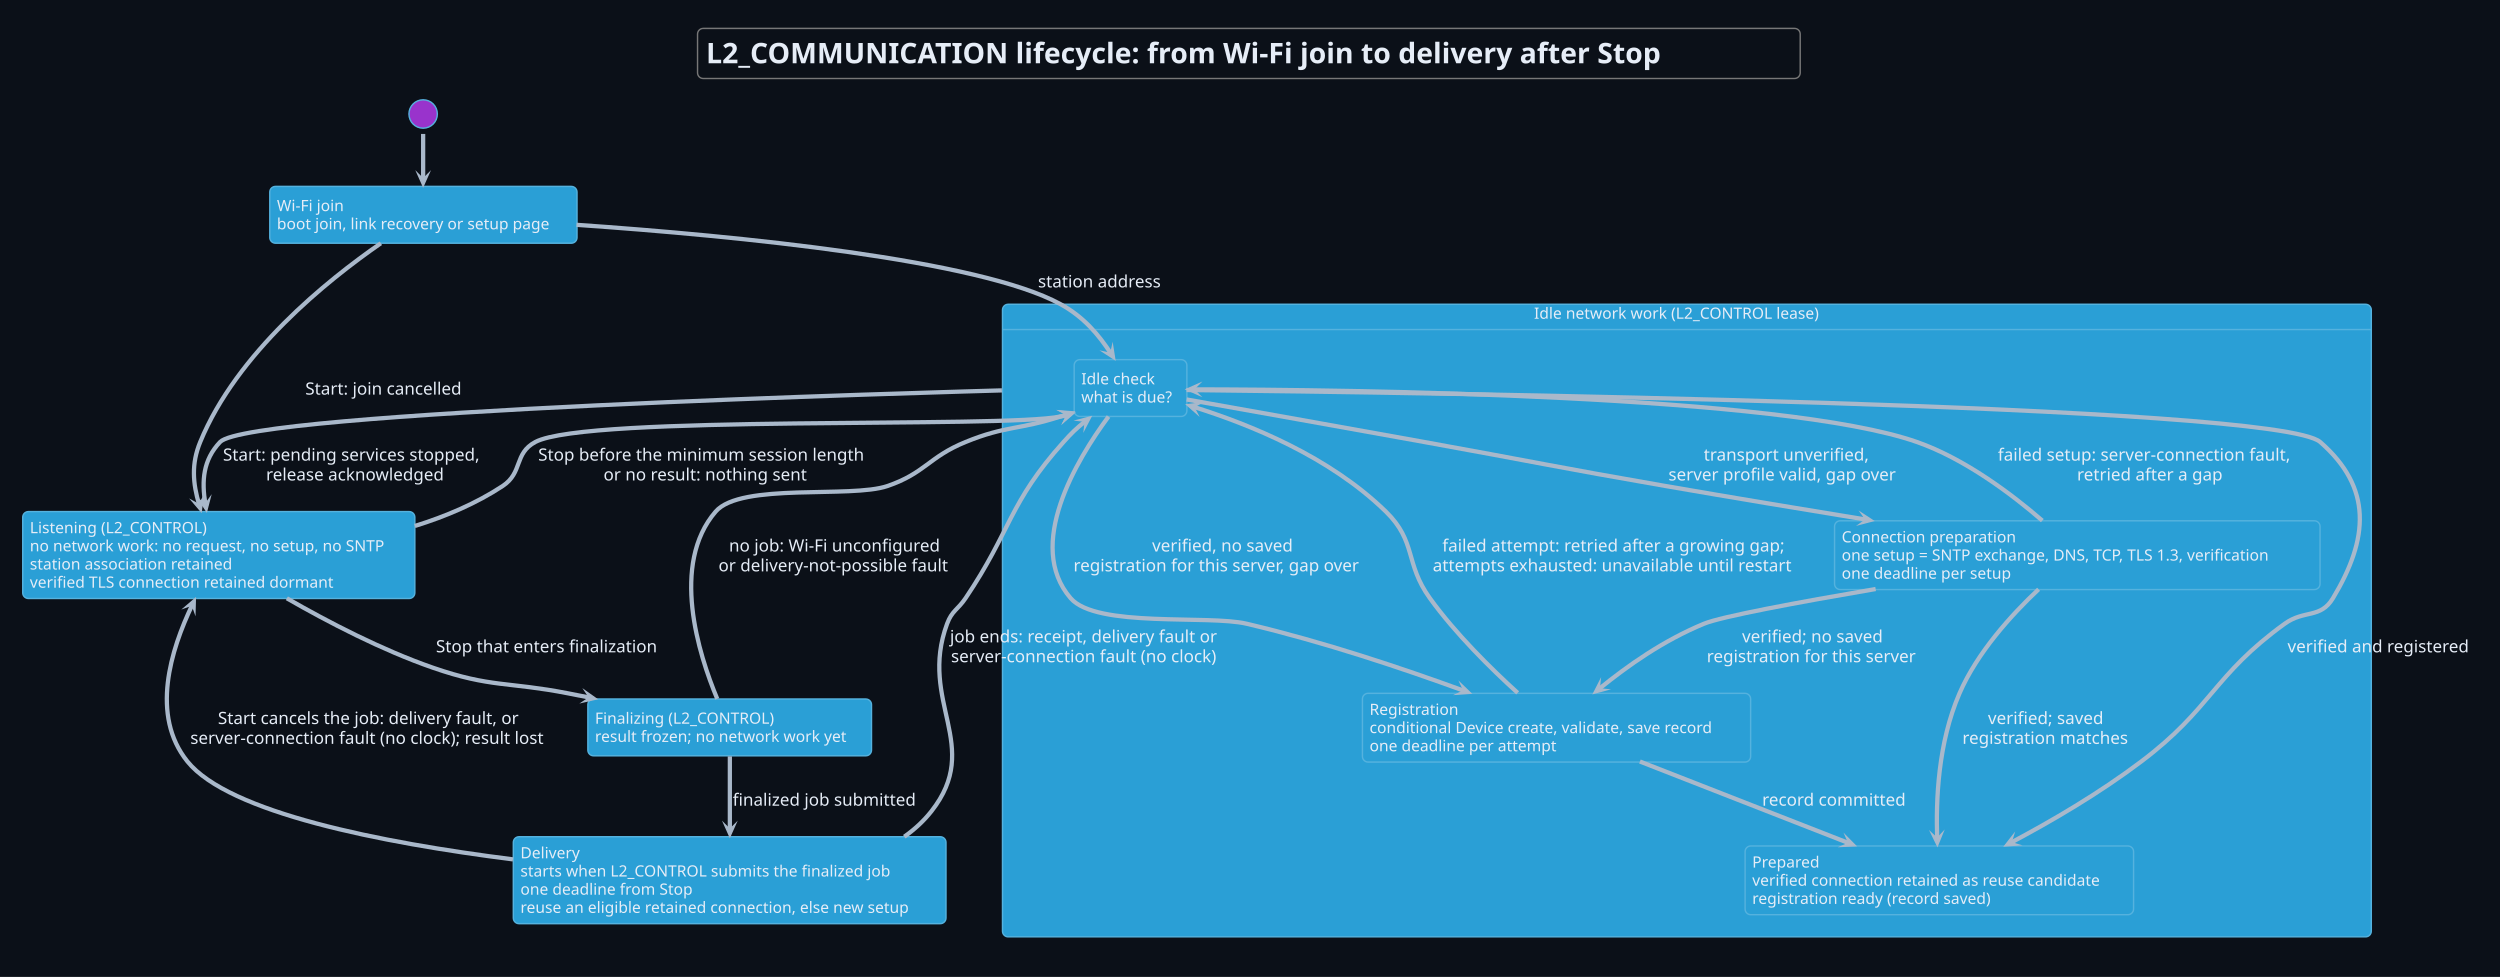
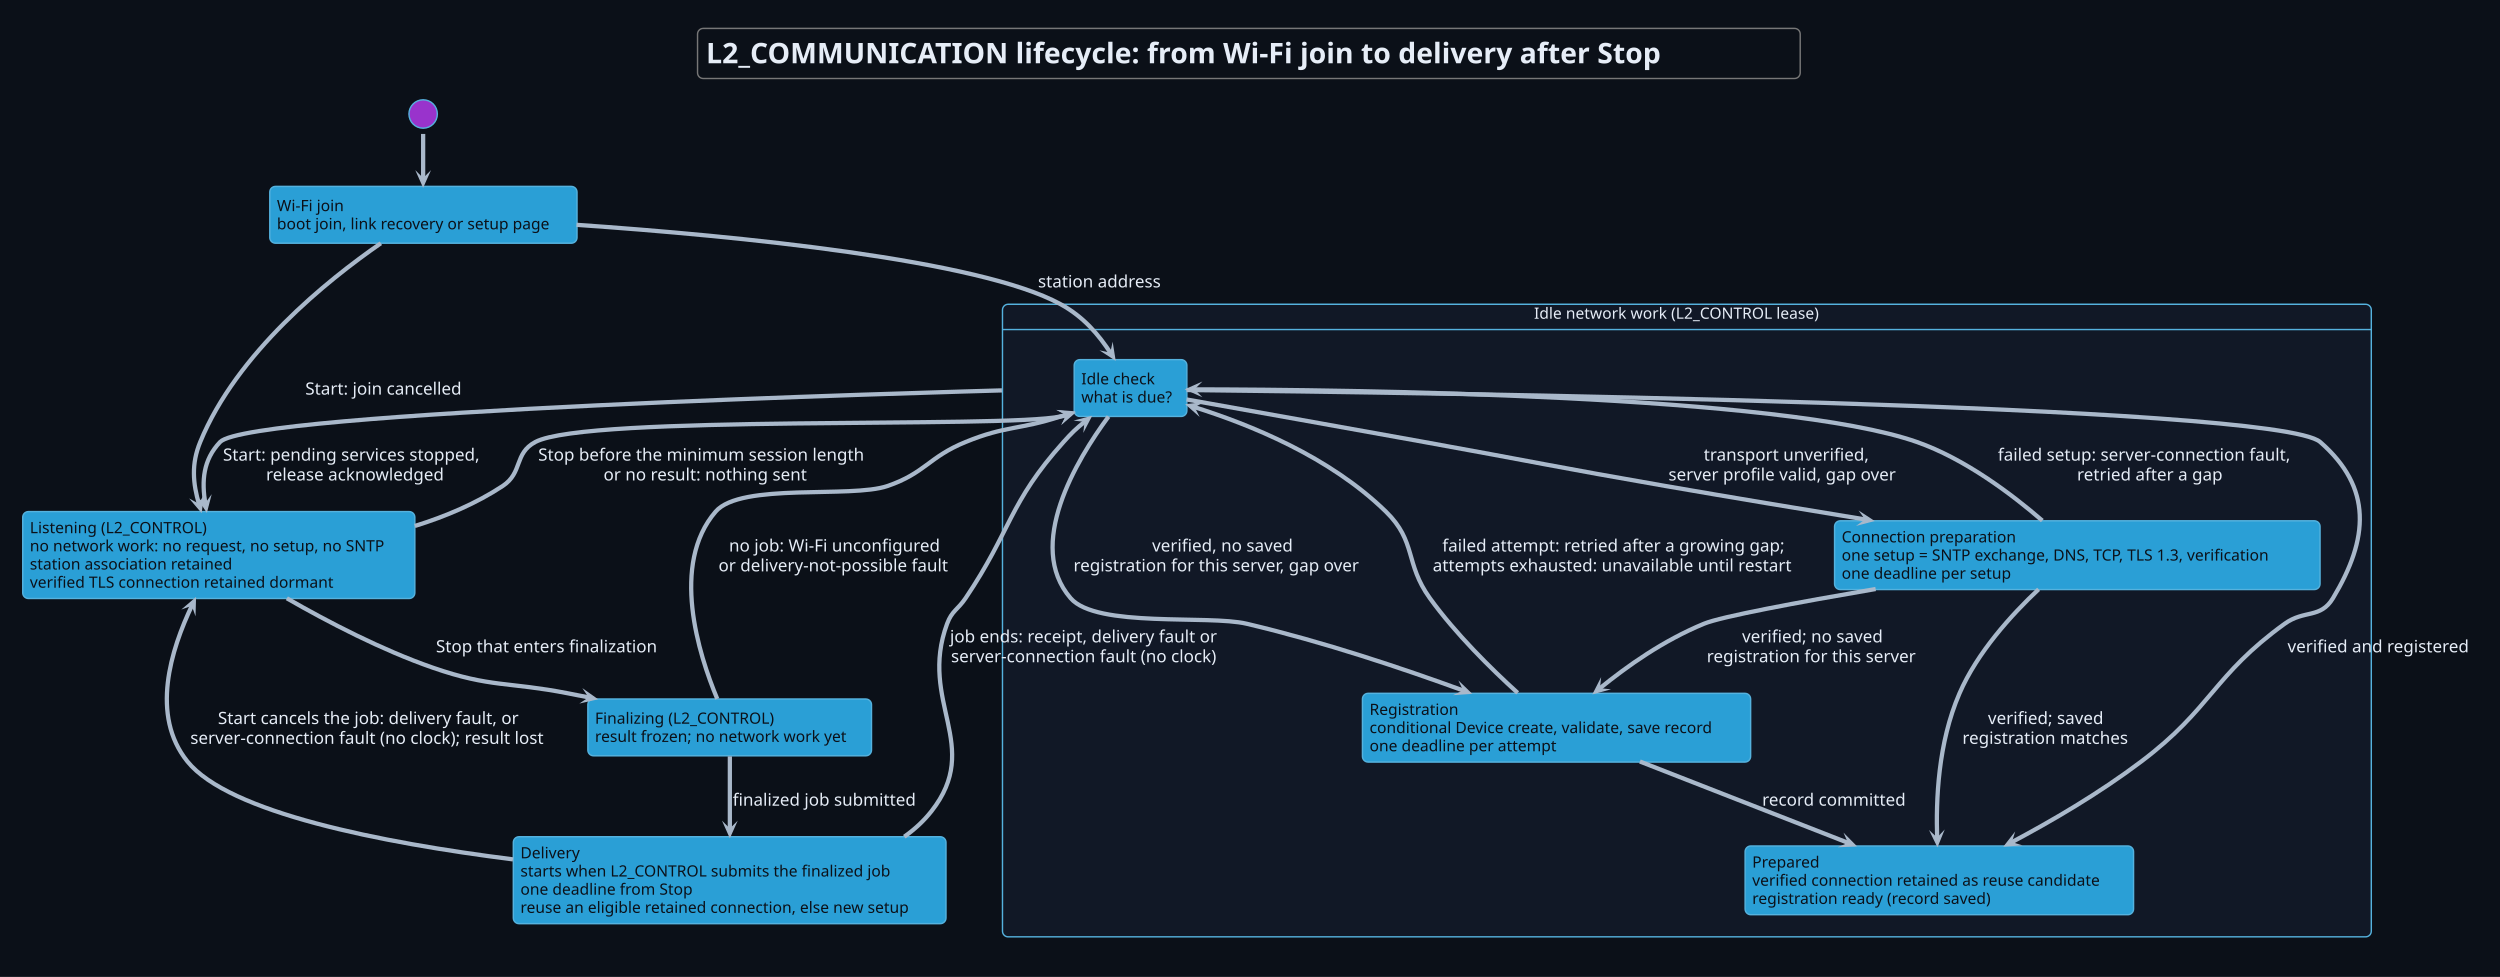
<svg xmlns="http://www.w3.org/2000/svg" version="1.1" data-diagram-type="STATE" style="width:1834px;height:716px;background:#0B1018;" width="1834.375px" height="716.667px" viewBox="0 0 1834 716" zoomAndPan="magnify" preserveAspectRatio="none" contentStyleType="text/css">
  <defs />
  <g font-family="sans-serif" lengthAdjust="spacing">
    <rect x="0" y="0" width="1834.375" height="716.667" fill="#0B1018" style="stroke:none;" />
-     <g class="title" data-source-line="8">
+     <g class="title" data-source-line="11">
      <rect x="511.717" y="20.833" width="808.917" height="36.751" fill="none" style="stroke:#777;stroke-width:1.042;" rx="4.167" ry="4.167" />
      <text x="517.967" y="46.421" fill="#E6EDF7" font-size="20.833" textLength="796.417" font-weight="700">L2_COMMUNICATION lifecycle: from Wi-Fi join to delivery after Stop</text>
    </g>
-     <g class="cluster" data-qualified-name="Idle" id="ent0002" data-source-line="11">
-       <path d="M739.583,223.21 L1735.417,223.21 A4.167,4.167 0 0 1 1739.583,227.376 L1739.583,241.756 L735.417,241.756 L735.417,227.376 A4.167,4.167 0 0 1 739.583,223.21" fill="#2A9FD6" />
-       <path d="M735.417,241.756 L1739.583,241.756 L1739.583,683.105 A4.167,4.167 0 0 1 1735.417,687.272 L739.583,687.272 A4.167,4.167 0 0 1 735.417,683.105 L735.417,241.756" fill="#2A9FD6" />
+     <g class="cluster" data-qualified-name="Idle" id="ent0002" data-source-line="14">
+       <path d="M739.583,223.21 L1735.417,223.21 A4.167,4.167 0 0 1 1739.583,227.376 L1739.583,241.756 L735.417,241.756 L735.417,227.376 A4.167,4.167 0 0 1 739.583,223.21" fill="#111826" />
+       <path d="M735.417,241.756 L1739.583,241.756 L1739.583,683.105 A4.167,4.167 0 0 1 1735.417,687.272 L739.583,687.272 A4.167,4.167 0 0 1 735.417,683.105 L735.417,241.756" fill="#111826" />
      <rect x="735.417" y="223.21" width="1004.167" height="464.063" fill="none" style="stroke:#55B2DE;stroke-width:1.042;" rx="4.167" ry="4.167" />
      <line x1="735.417" y1="241.756" x2="1739.583" y2="241.756" style="stroke:#55B2DE;stroke-width:1.042;" />
      <text x="1125.356" y="233.846" fill="#E6EDF7" font-size="11.458" textLength="224.288">Idle network work (L2_CONTROL lease)</text>
    </g>
    <rect x="197.917" y="136.751" width="225.384" height="41.667" fill="#2A9FD6" style="stroke:#55B2DE;stroke-width:1.042;" rx="4.167" ry="4.167" />
-     <text x="203.125" y="154.882" fill="#E6EDF7" font-size="11.458" textLength="52.704">Wi-Fi join</text>
-     <text x="203.125" y="168.221" fill="#E6EDF7" font-size="11.458" textLength="214.967">boot join, link recovery or setup page</text>
+     <text x="203.125" y="154.882" fill="#0B1018" font-size="11.458" textLength="52.704">Wi-Fi join</text>
+     <text x="203.125" y="168.221" fill="#0B1018" font-size="11.458" textLength="214.967">boot join, link recovery or setup page</text>
    <rect x="16.667" y="375.293" width="287.66" height="63.77" fill="#2A9FD6" style="stroke:#55B2DE;stroke-width:1.042;" rx="4.167" ry="4.167" />
-     <text x="21.875" y="391.137" fill="#E6EDF7" font-size="11.458" textLength="140.001">Listening (L2_CONTROL)</text>
-     <text x="21.875" y="404.475" fill="#E6EDF7" font-size="11.458" textLength="277.244">no network work: no request, no setup, no SNTP</text>
-     <text x="21.875" y="417.814" fill="#E6EDF7" font-size="11.458" textLength="159.186">station association retained</text>
-     <text x="21.875" y="431.152" fill="#E6EDF7" font-size="11.458" textLength="238.6">verified TLS connection retained dormant</text>
+     <text x="21.875" y="391.137" fill="#0B1018" font-size="11.458" textLength="140.001">Listening (L2_CONTROL)</text>
+     <text x="21.875" y="404.475" fill="#0B1018" font-size="11.458" textLength="277.244">no network work: no request, no setup, no SNTP</text>
+     <text x="21.875" y="417.814" fill="#0B1018" font-size="11.458" textLength="159.186">station association retained</text>
+     <text x="21.875" y="431.152" fill="#0B1018" font-size="11.458" textLength="238.6">verified TLS connection retained dormant</text>
    <rect x="431.25" y="512.793" width="208.095" height="41.667" fill="#2A9FD6" style="stroke:#55B2DE;stroke-width:1.042;" rx="4.167" ry="4.167" />
-     <text x="436.458" y="530.924" fill="#E6EDF7" font-size="11.458" textLength="142.099">Finalizing (L2_CONTROL)</text>
-     <text x="436.458" y="544.262" fill="#E6EDF7" font-size="11.458" textLength="197.679">result frozen; no network work yet</text>
+     <text x="436.458" y="530.924" fill="#0B1018" font-size="11.458" textLength="142.099">Finalizing (L2_CONTROL)</text>
+     <text x="436.458" y="544.262" fill="#0B1018" font-size="11.458" textLength="197.679">result frozen; no network work yet</text>
    <rect x="376.563" y="613.835" width="317.419" height="63.77" fill="#2A9FD6" style="stroke:#55B2DE;stroke-width:1.042;" rx="4.167" ry="4.167" />
-     <text x="381.771" y="629.679" fill="#E6EDF7" font-size="11.458" textLength="47.562">Delivery</text>
-     <text x="381.771" y="643.017" fill="#E6EDF7" font-size="11.458" textLength="290.604">starts when L2_CONTROL submits the finalized job</text>
-     <text x="381.771" y="656.355" fill="#E6EDF7" font-size="11.458" textLength="134.512">one deadline from Stop</text>
-     <text x="381.771" y="669.694" fill="#E6EDF7" font-size="11.458" textLength="307.003">reuse an eligible retained connection, else new setup</text>
-     <g class="start_entity" data-qualified-name=".start." id="ent0010" data-source-line="20">
+     <text x="381.771" y="629.679" fill="#0B1018" font-size="11.458" textLength="47.562">Delivery</text>
+     <text x="381.771" y="643.017" fill="#0B1018" font-size="11.458" textLength="290.604">starts when L2_CONTROL submits the finalized job</text>
+     <text x="381.771" y="656.355" fill="#0B1018" font-size="11.458" textLength="134.512">one deadline from Stop</text>
+     <text x="381.771" y="669.694" fill="#0B1018" font-size="11.458" textLength="307.003">reuse an eligible retained connection, else new setup</text>
+     <g class="start_entity" data-qualified-name=".start." id="ent0010" data-source-line="23">
      <ellipse cx="310.417" cy="83.626" rx="10.417" ry="10.417" fill="#93C" style="stroke:#55B2DE;stroke-width:1.042;" />
    </g>
    <rect x="788.021" y="263.835" width="82.669" height="41.667" fill="#2A9FD6" style="stroke:#55B2DE;stroke-width:1.042;" rx="4.167" ry="4.167" />
-     <text x="793.229" y="281.966" fill="#E6EDF7" font-size="11.458" textLength="58.075">Idle check</text>
-     <text x="793.229" y="295.304" fill="#E6EDF7" font-size="11.458" textLength="72.252">what is due?</text>
+     <text x="793.229" y="281.966" fill="#0B1018" font-size="11.458" textLength="58.075">Idle check</text>
+     <text x="793.229" y="295.304" fill="#0B1018" font-size="11.458" textLength="72.252">what is due?</text>
    <rect x="1345.833" y="382.064" width="356.158" height="50.431" fill="#2A9FD6" style="stroke:#55B2DE;stroke-width:1.042;" rx="4.167" ry="4.167" />
-     <text x="1351.042" y="397.908" fill="#E6EDF7" font-size="11.458" textLength="135.486">Connection preparation</text>
-     <text x="1351.042" y="411.246" fill="#E6EDF7" font-size="11.458" textLength="345.742">one setup = SNTP exchange, DNS, TCP, TLS 1.3, verification</text>
-     <text x="1351.042" y="424.584" fill="#E6EDF7" font-size="11.458" textLength="132.627">one deadline per setup</text>
+     <text x="1351.042" y="397.908" fill="#0B1018" font-size="11.458" textLength="135.486">Connection preparation</text>
+     <text x="1351.042" y="411.246" fill="#0B1018" font-size="11.458" textLength="345.742">one setup = SNTP exchange, DNS, TCP, TLS 1.3, verification</text>
+     <text x="1351.042" y="424.584" fill="#0B1018" font-size="11.458" textLength="132.627">one deadline per setup</text>
    <rect x="999.479" y="508.626" width="284.79" height="50.431" fill="#2A9FD6" style="stroke:#55B2DE;stroke-width:1.042;" rx="4.167" ry="4.167" />
-     <text x="1004.688" y="524.471" fill="#E6EDF7" font-size="11.458" textLength="69.612">Registration</text>
-     <text x="1004.688" y="537.809" fill="#E6EDF7" font-size="11.458" textLength="274.373">conditional Device create, validate, save record</text>
-     <text x="1004.688" y="551.147" fill="#E6EDF7" font-size="11.458" textLength="146.564">one deadline per attempt</text>
+     <text x="1004.688" y="524.471" fill="#0B1018" font-size="11.458" textLength="69.612">Registration</text>
+     <text x="1004.688" y="537.809" fill="#0B1018" font-size="11.458" textLength="274.373">conditional Device create, validate, save record</text>
+     <text x="1004.688" y="551.147" fill="#0B1018" font-size="11.458" textLength="146.564">one deadline per attempt</text>
    <rect x="1280.208" y="620.605" width="284.98" height="50.431" fill="#2A9FD6" style="stroke:#55B2DE;stroke-width:1.042;" rx="4.167" ry="4.167" />
-     <text x="1285.417" y="636.45" fill="#E6EDF7" font-size="11.458" textLength="51.999">Prepared</text>
-     <text x="1285.417" y="649.788" fill="#E6EDF7" font-size="11.458" textLength="274.564">verified connection retained as reuse candidate</text>
-     <text x="1285.417" y="663.126" fill="#E6EDF7" font-size="11.458" textLength="190.215">registration ready (record saved)</text>
+     <text x="1285.417" y="636.45" fill="#0B1018" font-size="11.458" textLength="51.999">Prepared</text>
+     <text x="1285.417" y="649.788" fill="#0B1018" font-size="11.458" textLength="274.564">verified connection retained as reuse candidate</text>
+     <text x="1285.417" y="663.126" fill="#0B1018" font-size="11.458" textLength="190.215">registration ready (record saved)</text>
    <g class="link" data-entity-1="ent0010" data-entity-2="ent0001" id="lnk11" data-link-type="dependency">
      <polygon points="310.417,136.526,314.583,127.151,310.417,131.318,306.25,127.151,310.417,136.526" fill="#A9B8CA" style="stroke:#A9B8CA;stroke-width:1.042;stroke-linejoin:miter;stroke-miterlimit:10;" />
      <path d="M310.417,98.276 C310.417,108.652 310.417,118.922 310.417,131.318" style="stroke:#A9B8CA;stroke-width:3.125;" fill="none" />
    </g>
    <g class="link" data-entity-1="ent0001" data-entity-2="ent0003" id="lnk12" data-link-type="dependency">
      <polygon points="817.788,263.657,816.164,253.527,814.946,259.293,809.181,258.075,817.788,263.657" fill="#A9B8CA" style="stroke:#A9B8CA;stroke-width:1.042;stroke-linejoin:miter;stroke-miterlimit:10;" />
      <path d="M422.972,164.924 C541.445,173.167 718.84,190.57 778.125,223.21 C795.085,232.547 806.005,245.562 814.946,259.293" style="stroke:#A9B8CA;stroke-width:3.125;" fill="none" />
      <text x="761.458" y="210.854" fill="#E6EDF7" font-size="12.5" textLength="96.375">station address</text>
    </g>
    <g class="link" data-entity-1="ent0003" data-entity-2="ent0004" id="lnk13" data-link-type="dependency">
      <polygon points="1374.058,382.017,1365.476,376.395,1368.918,381.178,1364.134,384.62,1374.058,382.017" fill="#A9B8CA" style="stroke:#A9B8CA;stroke-width:1.042;stroke-linejoin:miter;stroke-miterlimit:10;" />
      <path d="M870.511,293.055 C913.922,300.779 984.166,313.305 1044.792,324.251 C1123.52,338.466 1143.045,342.901 1221.875,356.543 C1271.36,365.107 1320.335,373.252 1368.918,381.178" style="stroke:#A9B8CA;stroke-width:3.125;" fill="none" />
      <text x="1249.852" y="337.937" fill="#E6EDF7" font-size="12.5" textLength="128.748">transport unverified,</text>
      <text x="1223.958" y="352.488" fill="#E6EDF7" font-size="12.5" textLength="180.536">server profile valid, gap over</text>
    </g>
    <g class="link" data-entity-1="ent0003" data-entity-2="ent0005" id="lnk14" data-link-type="dependency">
      <polygon points="1078.893,508.56,1071.513,501.434,1074,506.776,1068.658,509.263,1078.893,508.56" fill="#A9B8CA" style="stroke:#A9B8CA;stroke-width:1.042;stroke-linejoin:miter;stroke-miterlimit:10;" />
      <path d="M813.214,305.586 C789.699,337.413 751.948,400.156 785.417,438.835 C804.396,460.768 886.353,450.928 914.583,457.585 C971.158,470.925 1028.875,490.321 1074,506.776" style="stroke:#A9B8CA;stroke-width:3.125;" fill="none" />
      <text x="845.16" y="404.604" fill="#E6EDF7" font-size="12.5" textLength="111.884">verified, no saved</text>
      <text x="787.5" y="419.155" fill="#E6EDF7" font-size="12.5" textLength="227.203">registration for this server, gap over</text>
    </g>
    <g class="link" data-entity-1="ent0003" data-entity-2="ent0006" id="lnk15" data-link-type="dependency">
      <polygon points="1470.696,620.574,1480.93,619.849,1475.294,618.128,1477.015,612.492,1470.696,620.574" fill="#A9B8CA" style="stroke:#A9B8CA;stroke-width:1.042;stroke-linejoin:miter;stroke-miterlimit:10;" />
      <path d="M870.443,286.115 C1039.344,287.952 1670.396,296.647 1702.083,324.251 C1740.611,357.814 1737.814,395.06 1711.458,438.835 C1702.272,454.093 1690.474,447.149 1676.042,457.585 C1623.506,495.572 1622.61,519.61 1570.833,558.626 C1539.287,582.398 1505.192,602.218 1475.294,618.128" style="stroke:#A9B8CA;stroke-width:3.125;" fill="none" />
      <text x="1678.125" y="478.562" fill="#E6EDF7" font-size="12.5" textLength="142.767">verified and registered</text>
    </g>
    <g class="link" data-entity-1="ent0004" data-entity-2="ent0003" id="lnk16" data-link-type="dependency">
      <polygon points="870.365,285.622,879.733,289.806,875.573,285.632,879.747,281.472,870.365,285.622" fill="#A9B8CA" style="stroke:#A9B8CA;stroke-width:1.042;stroke-linejoin:miter;stroke-miterlimit:10;" />
      <path d="M1498.246,381.92 C1475.833,362.543 1441.475,336.59 1406.25,324.251 C1307.22,289.563 990.459,285.835 875.573,285.632" style="stroke:#A9B8CA;stroke-width:3.125;" fill="none" />
      <text x="1465.625" y="337.937" fill="#E6EDF7" font-size="12.5" textLength="231.006">failed setup: server-connection fault,</text>
      <text x="1523.694" y="352.488" fill="#E6EDF7" font-size="12.5" textLength="114.868">retried after a gap</text>
    </g>
    <g class="link" data-entity-1="ent0004" data-entity-2="ent0005" id="lnk17" data-link-type="dependency">
      <polygon points="1169.124,508.597,1179.03,505.927,1173.169,505.316,1173.78,499.455,1169.124,508.597" fill="#A9B8CA" style="stroke:#A9B8CA;stroke-width:1.042;stroke-linejoin:miter;stroke-miterlimit:10;" />
      <path d="M1375.964,432.094 C1318.204,441.979 1262.701,452.332 1250,457.585 C1219.982,469.998 1193.979,488.435 1173.169,505.316" style="stroke:#A9B8CA;stroke-width:3.125;" fill="none" />
      <text x="1277.962" y="471.271" fill="#E6EDF7" font-size="12.5" textLength="112.122">verified; no saved</text>
      <text x="1252.083" y="485.822" fill="#E6EDF7" font-size="12.5" textLength="163.879">registration for this server</text>
    </g>
    <g class="link" data-entity-1="ent0004" data-entity-2="ent0006" id="lnk18" data-link-type="dependency">
      <polygon points="1421.285,620.39,1425.129,610.879,1421.107,615.185,1416.801,611.163,1421.285,620.39" fill="#A9B8CA" style="stroke:#A9B8CA;stroke-width:1.042;stroke-linejoin:miter;stroke-miterlimit:10;" />
      <path d="M1495.519,432.308 C1475.668,450.983 1450.487,478.631 1437.5,508.626 C1421.656,545.22 1420.149,587.122 1421.107,615.185" style="stroke:#A9B8CA;stroke-width:3.125;" fill="none" />
      <text x="1458.346" y="531.167" fill="#E6EDF7" font-size="12.5" textLength="92.578">verified; saved</text>
      <text x="1439.583" y="545.717" fill="#E6EDF7" font-size="12.5" textLength="130.103">registration matches</text>
    </g>
    <g class="link" data-entity-1="ent0005" data-entity-2="ent0006" id="lnk19" data-link-type="dependency">
      <polygon points="1361.188,620.444,1353.973,613.151,1356.337,618.548,1350.94,620.913,1361.188,620.444" fill="#A9B8CA" style="stroke:#A9B8CA;stroke-width:1.042;stroke-linejoin:miter;stroke-miterlimit:10;" />
      <path d="M1203.041,558.649 C1249.913,576.964 1309.377,600.199 1356.337,618.548" style="stroke:#A9B8CA;stroke-width:3.125;" fill="none" />
      <text x="1292.708" y="591.062" fill="#E6EDF7" font-size="12.5" textLength="112.17">record committed</text>
    </g>
    <g class="link" data-entity-1="ent0005" data-entity-2="ent0003" id="lnk20" data-link-type="dependency">
      <polygon points="870.677,296.925,878.374,303.708,875.646,298.485,880.869,295.757,870.677,296.925" fill="#A9B8CA" style="stroke:#A9B8CA;stroke-width:1.042;stroke-linejoin:miter;stroke-miterlimit:10;" />
      <path d="M1113.361,508.29 C1093.677,490.425 1067.709,464.823 1048.958,438.835 C1030.424,413.145 1039.339,397.417 1016.667,375.293 C975.225,334.853 917.016,311.468 875.646,298.485" style="stroke:#A9B8CA;stroke-width:3.125;" fill="none" />
      <text x="1058.058" y="404.604" fill="#E6EDF7" font-size="12.5" textLength="270.282">failed attempt: retried after a growing gap;</text>
      <text x="1051.042" y="419.155" fill="#E6EDF7" font-size="12.5" textLength="284.314">attempts exhausted: unavailable until restart</text>
    </g>
    <g class="link" data-entity-1="ent0002" data-entity-2="ent0007" id="lnk21" data-link-type="dependency">
      <polygon points="151.551,375.019,154.114,365.085,150.692,369.882,145.895,366.46,151.551,375.019" fill="#A9B8CA" style="stroke:#A9B8CA;stroke-width:1.042;stroke-linejoin:miter;stroke-miterlimit:10;" />
      <path d="M735.003,286.391 C734.54,286.404 734.071,286.417 733.596,286.431 C726.007,286.643 716.975,286.902 706.721,287.206 C686.214,287.815 660.818,288.605 632.296,289.569 C575.25,291.498 505.694,294.126 437.716,297.395 C301.759,303.933 172.11,313.036 161.458,324.251 C148.943,337.428 147.824,352.734 150.692,369.882" style="stroke:#A9B8CA;stroke-width:3.125;" fill="none" />
      <text x="163.542" y="337.937" fill="#E6EDF7" font-size="12.5" textLength="203.296">Start: pending services stopped,</text>
      <text x="195.164" y="352.488" fill="#E6EDF7" font-size="12.5" textLength="140.051">release acknowledged</text>
    </g>
    <g class="link" data-entity-1="ent0001" data-entity-2="ent0007" id="lnk22" data-link-type="dependency">
      <polygon points="147.575,375.224,148.911,365.052,146.098,370.229,140.92,367.416,147.575,375.224" fill="#A9B8CA" style="stroke:#A9B8CA;stroke-width:1.042;stroke-linejoin:miter;stroke-miterlimit:10;" />
      <path d="M279.387,178.463 C239.913,205.761 173.654,259.019 146.875,324.251 C140.263,340.358 141.449,354.513 146.098,370.229" style="stroke:#A9B8CA;stroke-width:3.125;" fill="none" />
      <text x="223.958" y="289.5" fill="#E6EDF7" font-size="12.5" textLength="124.799">Start: join cancelled</text>
    </g>
    <g class="link" data-entity-1="ent0003" data-entity-2="ent0007" id="lnk24" data-link-type="dependency">
      <polygon points="788.001,302.948,777.825,301.649,783.012,304.443,780.218,309.631,788.001,302.948" fill="#A9B8CA" style="stroke:#A9B8CA;stroke-width:1.042;stroke-linejoin:miter;stroke-miterlimit:10;" />
      <path d="M783.012,304.443 C779.708,305.434 781.379,304.81 778.125,305.501 C736.186,314.408 430.527,304.053 392.708,324.251 C376.945,332.67 383.67,346.707 368.75,356.543 C349.351,369.331 327.007,378.824 304.312,385.869" style="stroke:#A9B8CA;stroke-width:3.125;" fill="none" />
      <text x="394.792" y="337.937" fill="#E6EDF7" font-size="12.5" textLength="254.736">Stop before the minimum session length</text>
      <text x="442.735" y="352.488" fill="#E6EDF7" font-size="12.5" textLength="158.85">or no result: nothing sent</text>
    </g>
    <g class="link" data-entity-1="ent0007" data-entity-2="ent0008" id="lnk25" data-link-type="dependency">
      <polygon points="437.583,512.751,429.199,506.838,432.475,511.736,427.576,515.012,437.583,512.751" fill="#A9B8CA" style="stroke:#A9B8CA;stroke-width:1.042;stroke-linejoin:miter;stroke-miterlimit:10;" />
      <path d="M210.441,438.92 C240.544,456.224 280.191,476.886 317.708,489.876 C360.008,504.523 372.735,500.033 416.667,508.626 C423.478,509.959 425.398,510.331 432.475,511.736" style="stroke:#A9B8CA;stroke-width:3.125;" fill="none" />
      <text x="319.792" y="478.562" fill="#E6EDF7" font-size="12.5" textLength="174.146">Stop that enters finalization</text>
    </g>
    <g class="link" data-entity-1="ent0003" data-entity-2="ent0008" id="lnk27" data-link-type="dependency">
      <polygon points="787.795,302.18,777.564,301.415,782.891,303.935,780.372,309.262,787.795,302.18" fill="#A9B8CA" style="stroke:#A9B8CA;stroke-width:1.042;stroke-linejoin:miter;stroke-miterlimit:10;" />
      <path d="M782.891,303.935 C779.634,305.1 781.287,304.467 778.125,305.501 C747.599,315.488 738.066,312.104 708.333,324.251 C681.275,335.306 678.689,347.059 651.042,356.543 C624.256,365.732 543.492,353.847 525,375.293 C491.67,413.948 512.431,479.762 526.161,512.647" style="stroke:#A9B8CA;stroke-width:3.125;" fill="none" />
      <text x="534.789" y="404.604" fill="#E6EDF7" font-size="12.5" textLength="164.545">no job: Wi-Fi unconfigured</text>
      <text x="527.083" y="419.155" fill="#E6EDF7" font-size="12.5" textLength="179.956">or delivery-not-possible fault</text>
    </g>
    <g class="link" data-entity-1="ent0008" data-entity-2="ent0009" id="lnk28" data-link-type="dependency">
      <polygon points="535.417,613.737,539.583,604.362,535.417,608.529,531.25,604.362,535.417,613.737" fill="#A9B8CA" style="stroke:#A9B8CA;stroke-width:1.042;stroke-linejoin:miter;stroke-miterlimit:10;" />
      <path d="M535.417,554.825 C535.417,571.307 535.417,589.677 535.417,608.529" style="stroke:#A9B8CA;stroke-width:3.125;" fill="none" />
      <text x="537.5" y="591.062" fill="#E6EDF7" font-size="12.5" textLength="143.036">finalized job submitted</text>
    </g>
    <g class="link" data-entity-1="ent0003" data-entity-2="ent0009" id="lnk30" data-link-type="dependency">
      <polygon points="800.277,305.777,790.345,308.347,796.199,309.018,795.529,314.872,800.277,305.777" fill="#A9B8CA" style="stroke:#A9B8CA;stroke-width:1.042;stroke-linejoin:miter;stroke-miterlimit:10;" />
      <path d="M796.199,309.018 C789.213,314.568 786.137,317.654 780.208,324.251 C740.027,368.965 741.922,388.978 708.333,438.835 C702.59,447.36 698.358,447.944 694.792,457.585 C673.516,515.098 721.2,546.85 683.333,595.085 C677.648,602.326 670.864,608.517 663.373,613.809" style="stroke:#A9B8CA;stroke-width:3.125;" fill="none" />
      <text x="696.875" y="471.271" fill="#E6EDF7" font-size="12.5" textLength="212.207">job ends: receipt, delivery fault or</text>
      <text x="697.65" y="485.822" fill="#E6EDF7" font-size="12.5" textLength="210.657">server-connection fault (no clock)</text>
    </g>
    <g class="link" data-entity-1="ent0007" data-entity-2="ent0009" id="lnk32" data-link-type="dependency">
      <polygon points="143.26,439.079,135.467,445.751,141.02,443.781,142.99,449.335,143.26,439.079" fill="#A9B8CA" style="stroke:#A9B8CA;stroke-width:1.042;stroke-linejoin:miter;stroke-miterlimit:10;" />
      <path d="M141.02,443.781 C125.201,476.989 110.191,524.789 137.5,558.626 C167.822,596.197 279.116,618.142 376.318,630.44" style="stroke:#A9B8CA;stroke-width:3.125;" fill="none" />
      <text x="159.841" y="531.167" fill="#E6EDF7" font-size="12.5" textLength="240.472">Start cancels the job: delivery fault, or</text>
      <text x="139.583" y="545.717" fill="#E6EDF7" font-size="12.5" textLength="280.988">server-connection fault (no clock); result lost</text>
    </g>
  </g>
</svg>
